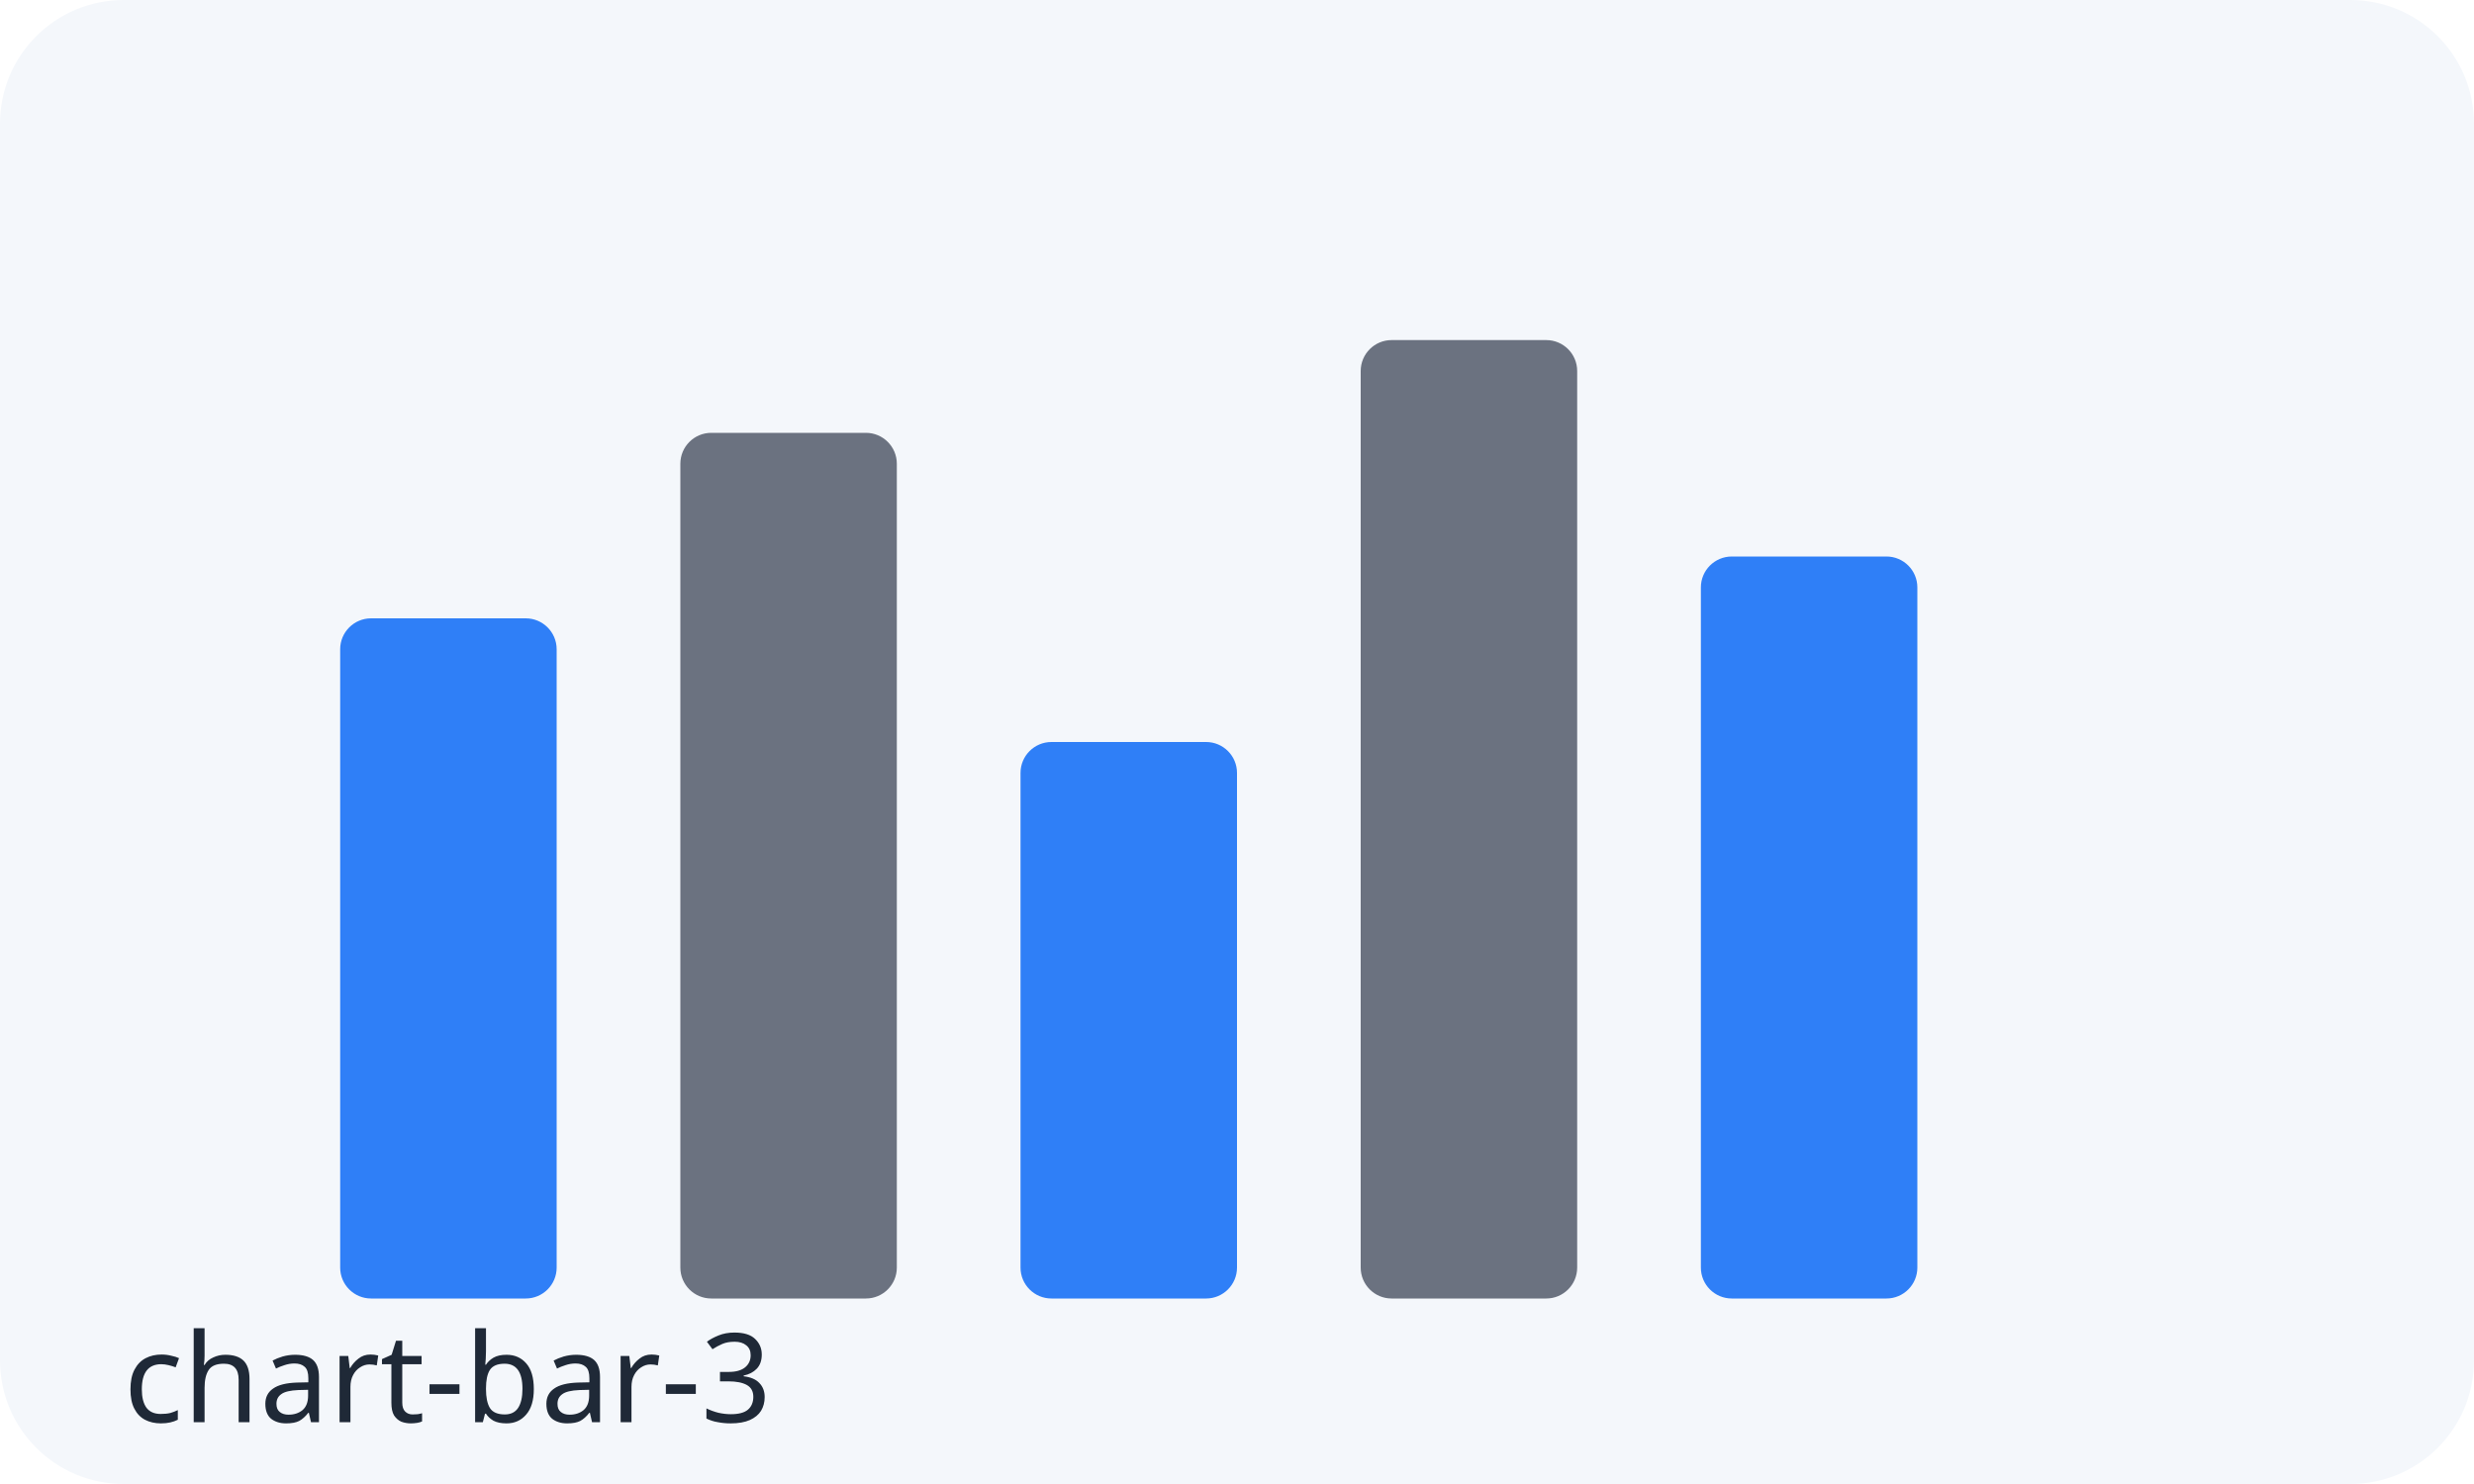
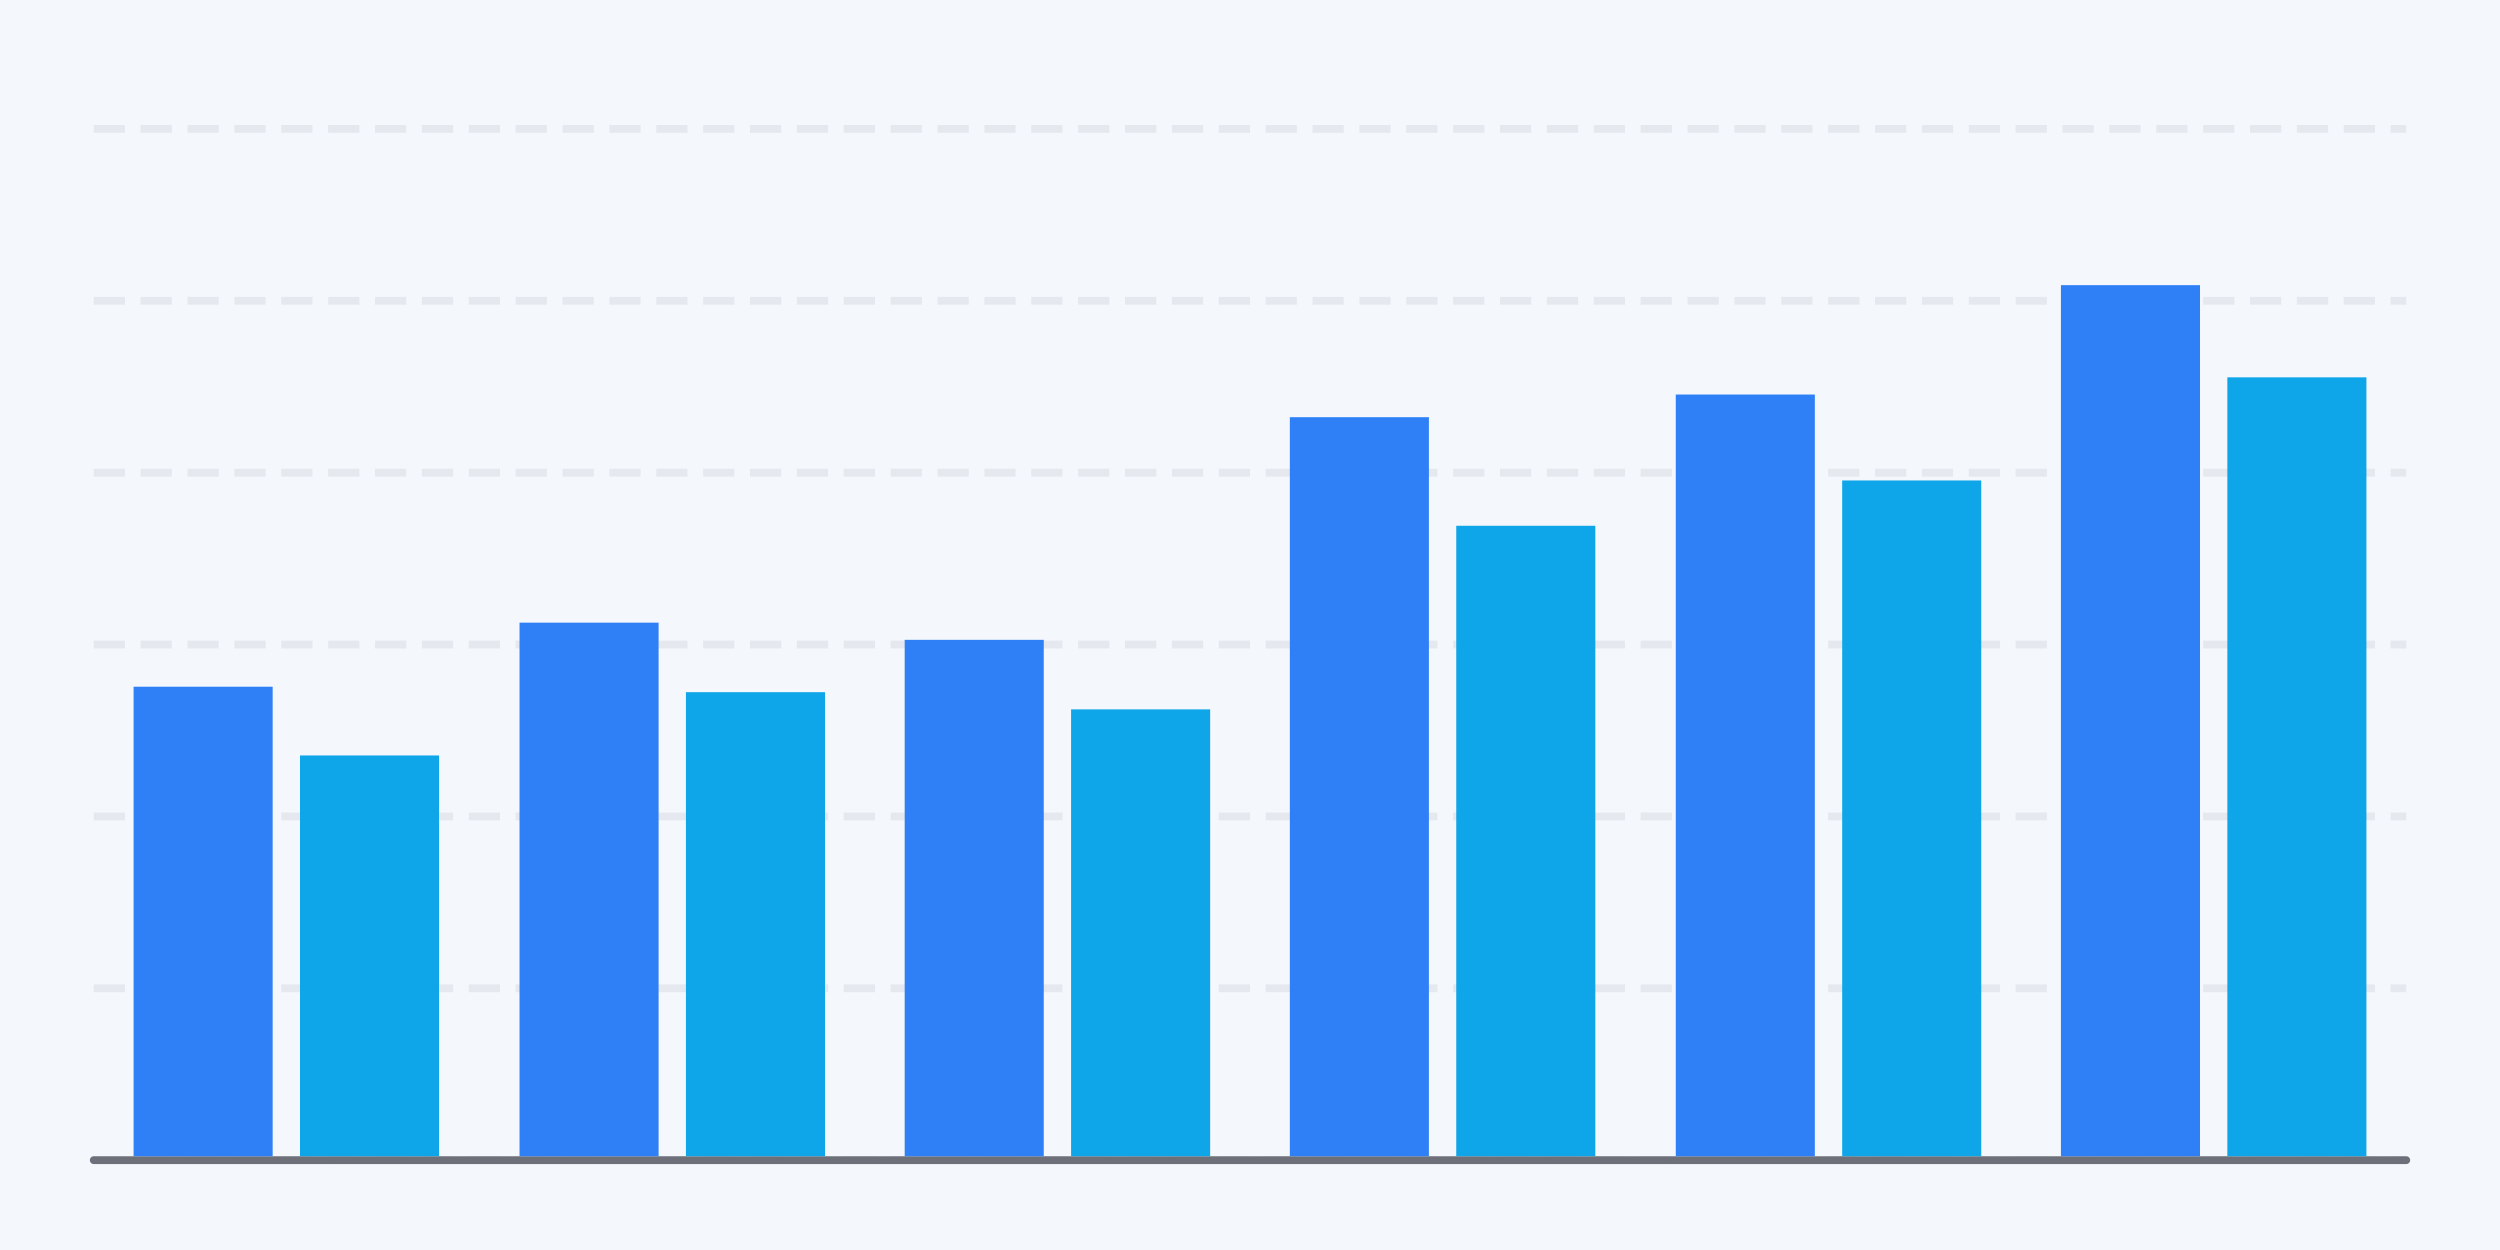
- <svg xmlns="http://www.w3.org/2000/svg" width="160" height="96" viewBox="0 0 160 96">
-   <rect width="160" height="96" rx="8" fill="#F4F7FB" />
-   <rect x="22" y="40" width="14" height="44" rx="2" fill="#2F7FF7" />
-   <rect x="44" y="28" width="14" height="56" rx="2" fill="#6B7280" />
-   <rect x="66" y="48" width="14" height="36" rx="2" fill="#2F7FF7" />
-   <rect x="88" y="22" width="14" height="62" rx="2" fill="#6B7280" />
-   <rect x="110" y="36" width="14" height="48" rx="2" fill="#2F7FF7" />
-   <text x="8" y="92" fill="#1F2937" font-size="8" font-family="sans-serif">chart-bar-3</text>
+ <svg xmlns="http://www.w3.org/2000/svg" rx="8" ry="8" width="320" height="160" version="1.1" baseProfile="full" viewBox="0 0 320 160">
+   <rect width="320" height="160" x="0" y="0" fill="#F4F7FB" />
+   <path d="M12 148.5L308 148.5" fill="none" pointer-events="visible" stroke="rgb(228,231,237)" stroke-opacity="0.9" stroke-dasharray="4,2" class="zr15-cls-61" />
+   <path d="M12 126.5L308 126.5" fill="none" pointer-events="visible" stroke="rgb(228,231,237)" stroke-opacity="0.9" stroke-dasharray="4,2" class="zr15-cls-61" />
+   <path d="M12 104.5L308 104.5" fill="none" pointer-events="visible" stroke="rgb(228,231,237)" stroke-opacity="0.9" stroke-dasharray="4,2" class="zr15-cls-61" />
+   <path d="M12 82.5L308 82.5" fill="none" pointer-events="visible" stroke="rgb(228,231,237)" stroke-opacity="0.9" stroke-dasharray="4,2" class="zr15-cls-61" />
+   <path d="M12 60.5L308 60.5" fill="none" pointer-events="visible" stroke="rgb(228,231,237)" stroke-opacity="0.9" stroke-dasharray="4,2" class="zr15-cls-61" />
+   <path d="M12 38.5L308 38.5" fill="none" pointer-events="visible" stroke="rgb(228,231,237)" stroke-opacity="0.9" stroke-dasharray="4,2" class="zr15-cls-61" />
+   <path d="M12 16.5L308 16.5" fill="none" pointer-events="visible" stroke="rgb(228,231,237)" stroke-opacity="0.9" stroke-dasharray="4,2" class="zr15-cls-61" />
+   <path d="M12 148.5L308 148.5" fill="none" pointer-events="visible" stroke="#6E7079" stroke-linecap="round" class="zr15-cls-61" />
+   <path d="M17.1 148l17.8 0l0 -60.1l-17.8 0Z" fill="#2F7FF7" ecmeta_series_index="0" ecmeta_data_index="0" ecmeta_ssr_type="chart" class="zr15-cls-62" />
+   <path d="M66.5 148l17.8 0l0 -68.3l-17.8 0Z" fill="#2F7FF7" ecmeta_series_index="0" ecmeta_data_index="1" ecmeta_ssr_type="chart" class="zr15-cls-62" />
+   <path d="M115.8 148l17.8 0l0 -66.1l-17.8 0Z" fill="#2F7FF7" ecmeta_series_index="0" ecmeta_data_index="2" ecmeta_ssr_type="chart" class="zr15-cls-62" />
+   <path d="M165.1 148l17.8 0l0 -94.6l-17.8 0Z" fill="#2F7FF7" ecmeta_series_index="0" ecmeta_data_index="3" ecmeta_ssr_type="chart" class="zr15-cls-62" />
+   <path d="M214.5 148l17.8 0l0 -97.5l-17.8 0Z" fill="#2F7FF7" ecmeta_series_index="0" ecmeta_data_index="4" ecmeta_ssr_type="chart" class="zr15-cls-62" />
+   <path d="M263.8 148l17.8 0l0 -111.5l-17.8 0Z" fill="#2F7FF7" ecmeta_series_index="0" ecmeta_data_index="5" ecmeta_ssr_type="chart" class="zr15-cls-62" />
+   <path d="M38.4 148l17.8 0l0 -51.3l-17.8 0Z" fill="#0EA5E9" ecmeta_series_index="1" ecmeta_data_index="0" ecmeta_ssr_type="chart" class="zr15-cls-63" />
+   <path d="M87.8 148l17.8 0l0 -59.4l-17.8 0Z" fill="#0EA5E9" ecmeta_series_index="1" ecmeta_data_index="1" ecmeta_ssr_type="chart" class="zr15-cls-63" />
+   <path d="M137.1 148l17.8 0l0 -57.2l-17.8 0Z" fill="#0EA5E9" ecmeta_series_index="1" ecmeta_data_index="2" ecmeta_ssr_type="chart" class="zr15-cls-63" />
+   <path d="M186.4 148l17.8 0l0 -80.7l-17.8 0Z" fill="#0EA5E9" ecmeta_series_index="1" ecmeta_data_index="3" ecmeta_ssr_type="chart" class="zr15-cls-63" />
+   <path d="M235.8 148l17.8 0l0 -86.5l-17.8 0Z" fill="#0EA5E9" ecmeta_series_index="1" ecmeta_data_index="4" ecmeta_ssr_type="chart" class="zr15-cls-63" />
+   <path d="M285.1 148l17.8 0l0 -99.7l-17.8 0Z" fill="#0EA5E9" ecmeta_series_index="1" ecmeta_data_index="5" ecmeta_ssr_type="chart" class="zr15-cls-63" />
+   <style>
+ .zr15-cls-61:hover {
+ pointer-events:none;
+ }
+ .zr15-cls-62:hover {
+ cursor:pointer;
+ fill:rgba(51,139,255,1);
+ }
+ .zr15-cls-63:hover {
+ cursor:pointer;
+ fill:rgba(15,181,255,1);
+ }
+ 
+ 
+ 
+ </style>
</svg>
